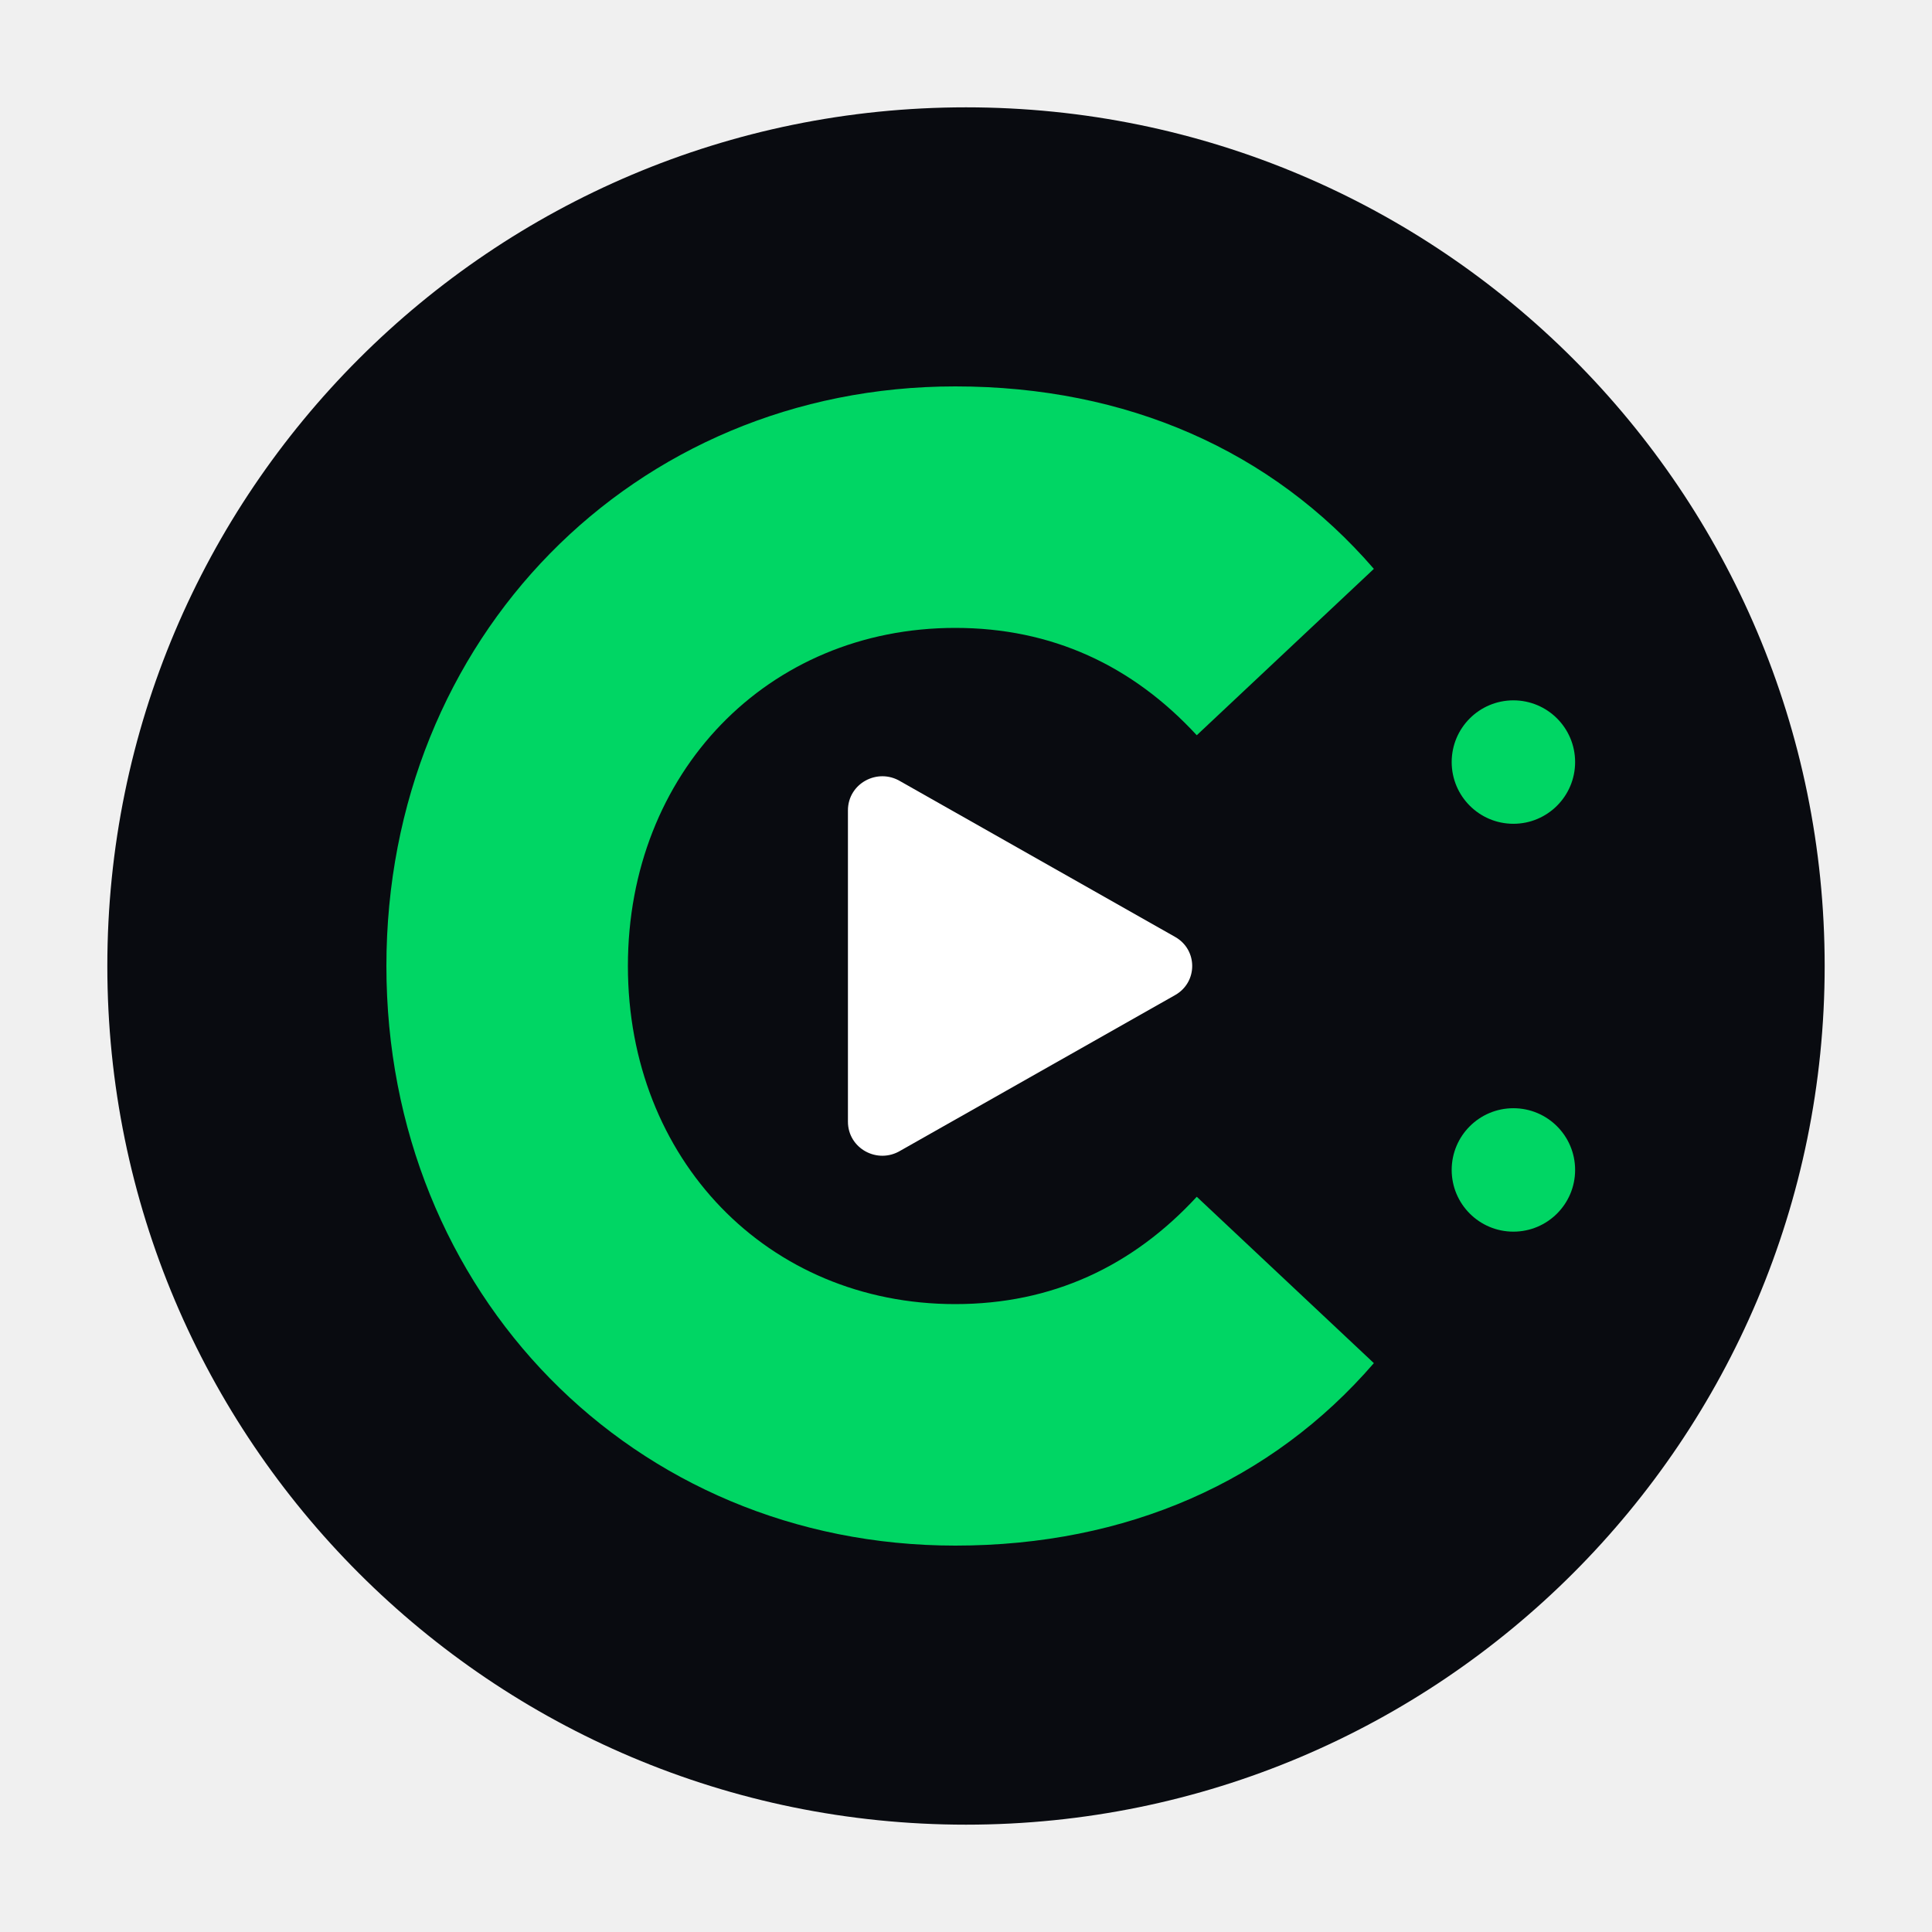
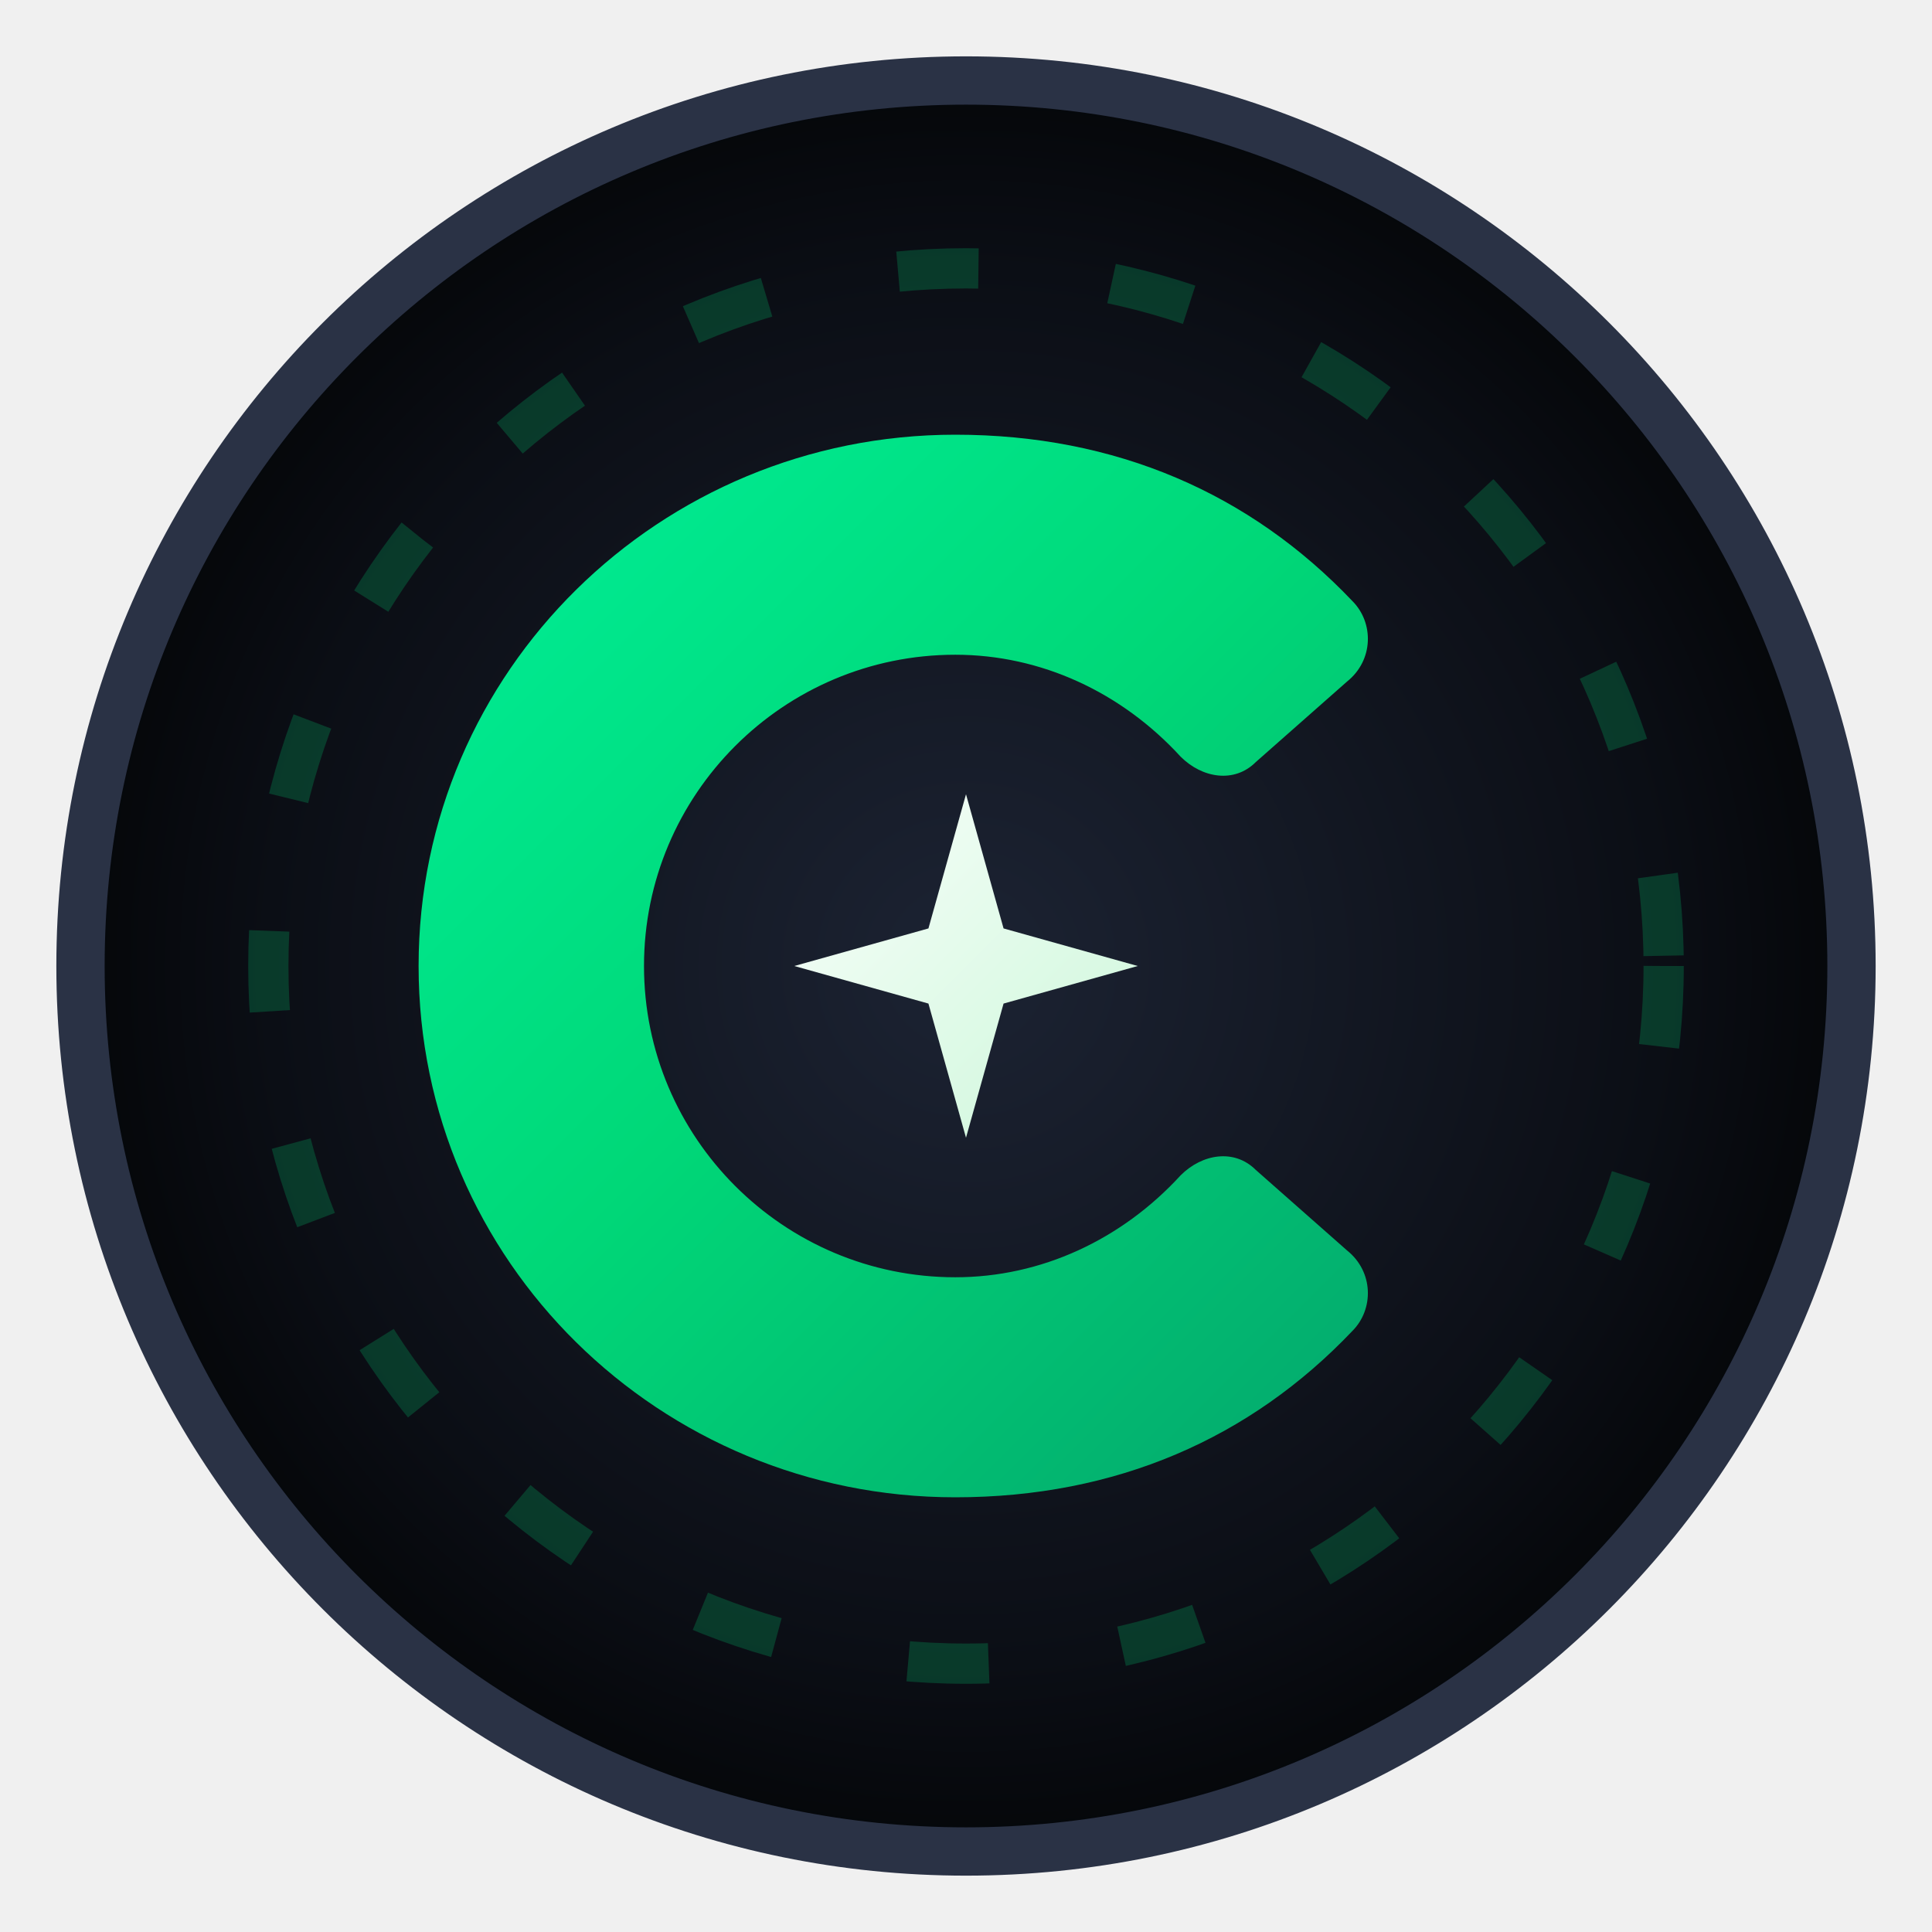
<svg xmlns="http://www.w3.org/2000/svg" viewBox="0 0 36 36">
-   <circle cx="18" cy="18" r="16" fill="#090B10" />
-   <path d="M25.6 10.6C23.7 8.4 21 7.2 17.8 7.2C11.8 7.2 7.2 11.9 7.2 18C7.2 24.1 11.8 28.8 17.8 28.8C21 28.8 23.7 27.6 25.6 25.4L22.3 22.3C21.1 23.6 19.6 24.3 17.8 24.3C14.3 24.3 11.7 21.6 11.7 18C11.7 14.4 14.3 11.7 17.8 11.7C19.6 11.7 21.1 12.4 22.3 13.7L25.6 10.6Z" fill="#00D664" />
-   <path d="M15.8 15.1C15.8 14.6 16.35 14.3 16.78 14.56L21.9 17.46C22.32 17.7 22.32 18.3 21.9 18.54L16.78 21.44C16.35 21.7 15.8 21.4 15.8 20.9V15.1Z" fill="#FFFFFF" />
-   <circle cx="28.2" cy="14.2" r="1.15" fill="#00D664" />
-   <circle cx="28.2" cy="21.8" r="1.15" fill="#00D664" />
+   <defs>
+     <radialGradient id="fg-lens" cx="50%" cy="50%" r="50%">
+       <stop offset="0%" stop-color="#1C2333" />
+       <stop offset="80%" stop-color="#0B0E15" />
+       <stop offset="100%" stop-color="#05070A" />
+     </radialGradient>
+     <linearGradient id="fg-arc" x1="6" y1="6" x2="30" y2="30" gradientUnits="userSpaceOnUse">
+       <stop offset="0%" stop-color="#00F5A0" />
+       <stop offset="45%" stop-color="#00D878" />
+       <stop offset="100%" stop-color="#059669" />
+     </linearGradient>
+     <linearGradient id="fg-core" x1="14" y1="14" x2="22" y2="22" gradientUnits="userSpaceOnUse">
+       <stop offset="0%" stop-color="#FFFFFF" />
+       <stop offset="100%" stop-color="#C6F6D5" />
+     </linearGradient>
+   </defs>
+   <circle cx="18" cy="18" r="16.5" fill="url(#fg-lens)" stroke="#2A3245" stroke-width="0.9" />
+   <circle cx="18" cy="18" r="13" stroke="#00D878" stroke-opacity="0.22" stroke-width="0.75" stroke-dasharray="1.5 2.5" fill="none" />
+   <path d="M25.2 11.2C23.3 9.2 20.8 8.1 17.8 8.1C12.3 8.1 7.8 12.5 7.8 18C7.8 23.5 12.3 27.9 17.8 27.9C20.8 27.9 23.3 26.8 25.2 24.8C25.6 24.4 25.6 23.7 25.1 23.3L23.4 21.8C23.0 21.4 22.4 21.5 22.0 21.9C20.9 23.1 19.4 23.8 17.8 23.8C14.6 23.8 12.0 21.2 12.0 18C12.0 14.8 14.6 12.2 17.8 12.2C19.4 12.2 20.9 12.9 22.0 14.1C22.4 14.5 23.0 14.6 23.4 14.2L25.1 12.7C25.6 12.3 25.6 11.6 25.2 11.2Z" fill="url(#fg-arc)" />
+   <path d="M18 14.8L18.7 17.3L21.2 18L18.7 18.7L18 21.2L17.3 18.7L14.8 18L17.3 17.3L18 14.8Z" fill="url(#fg-core)" />
</svg>
